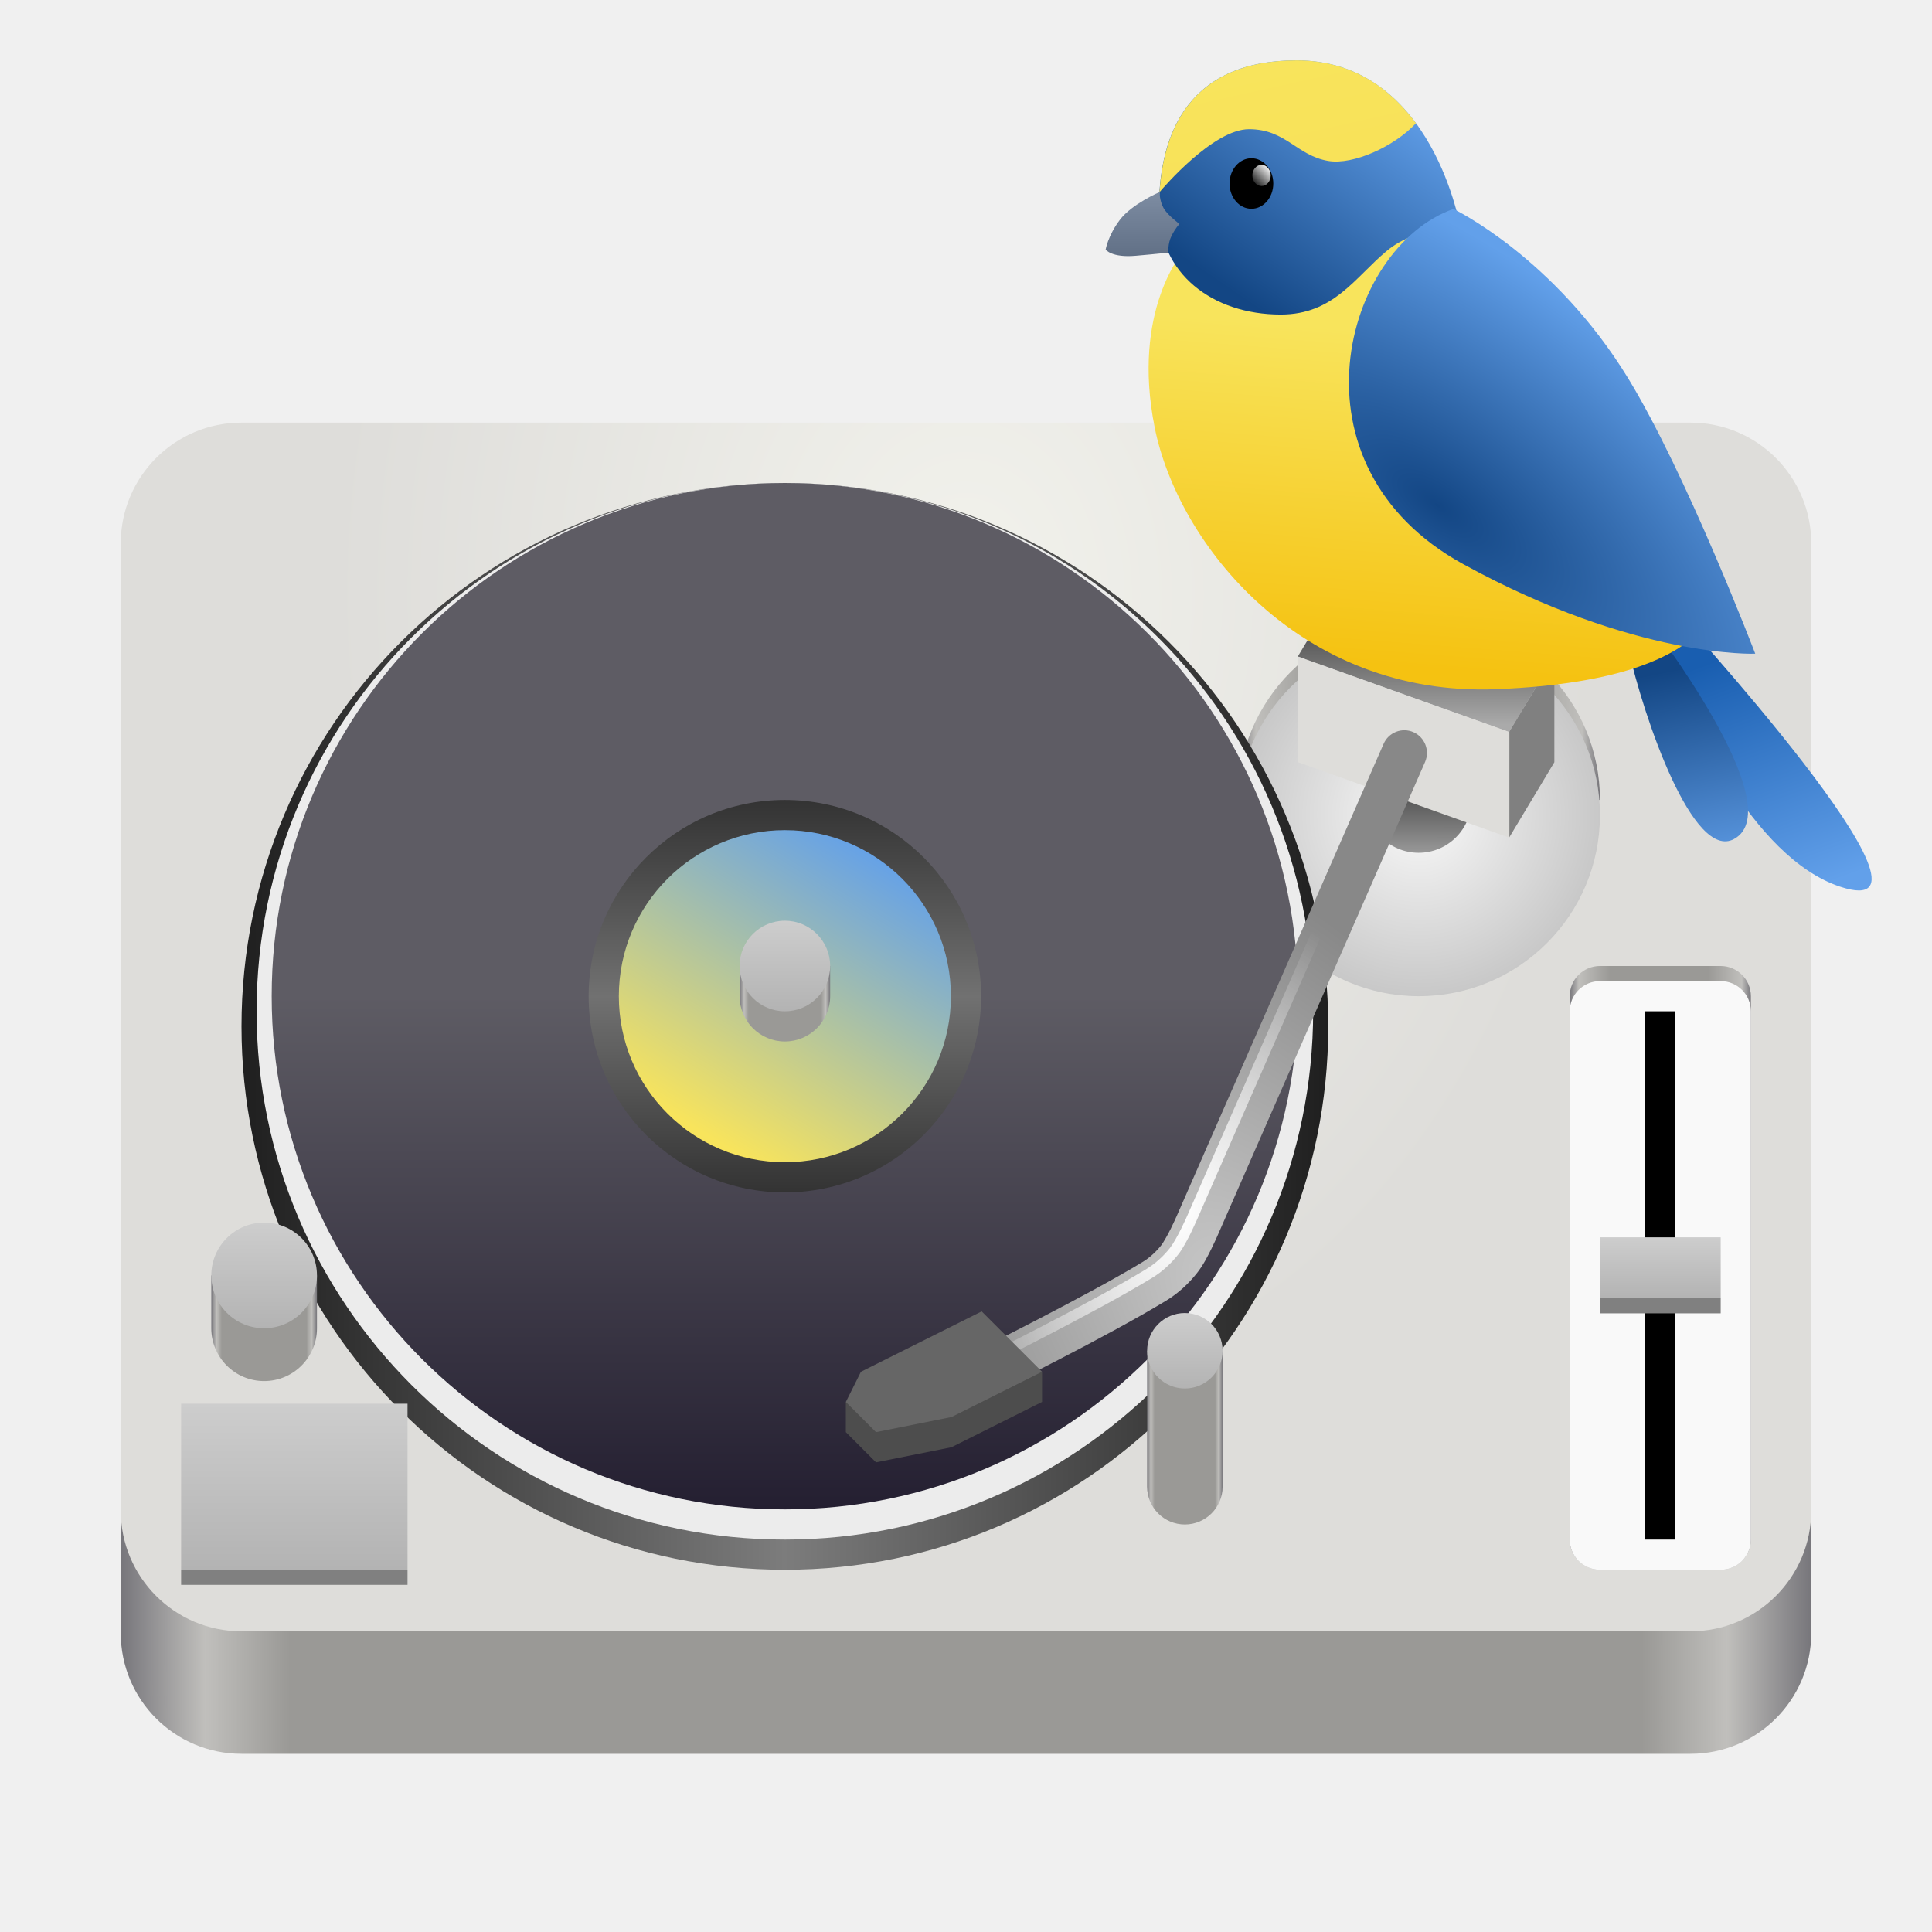
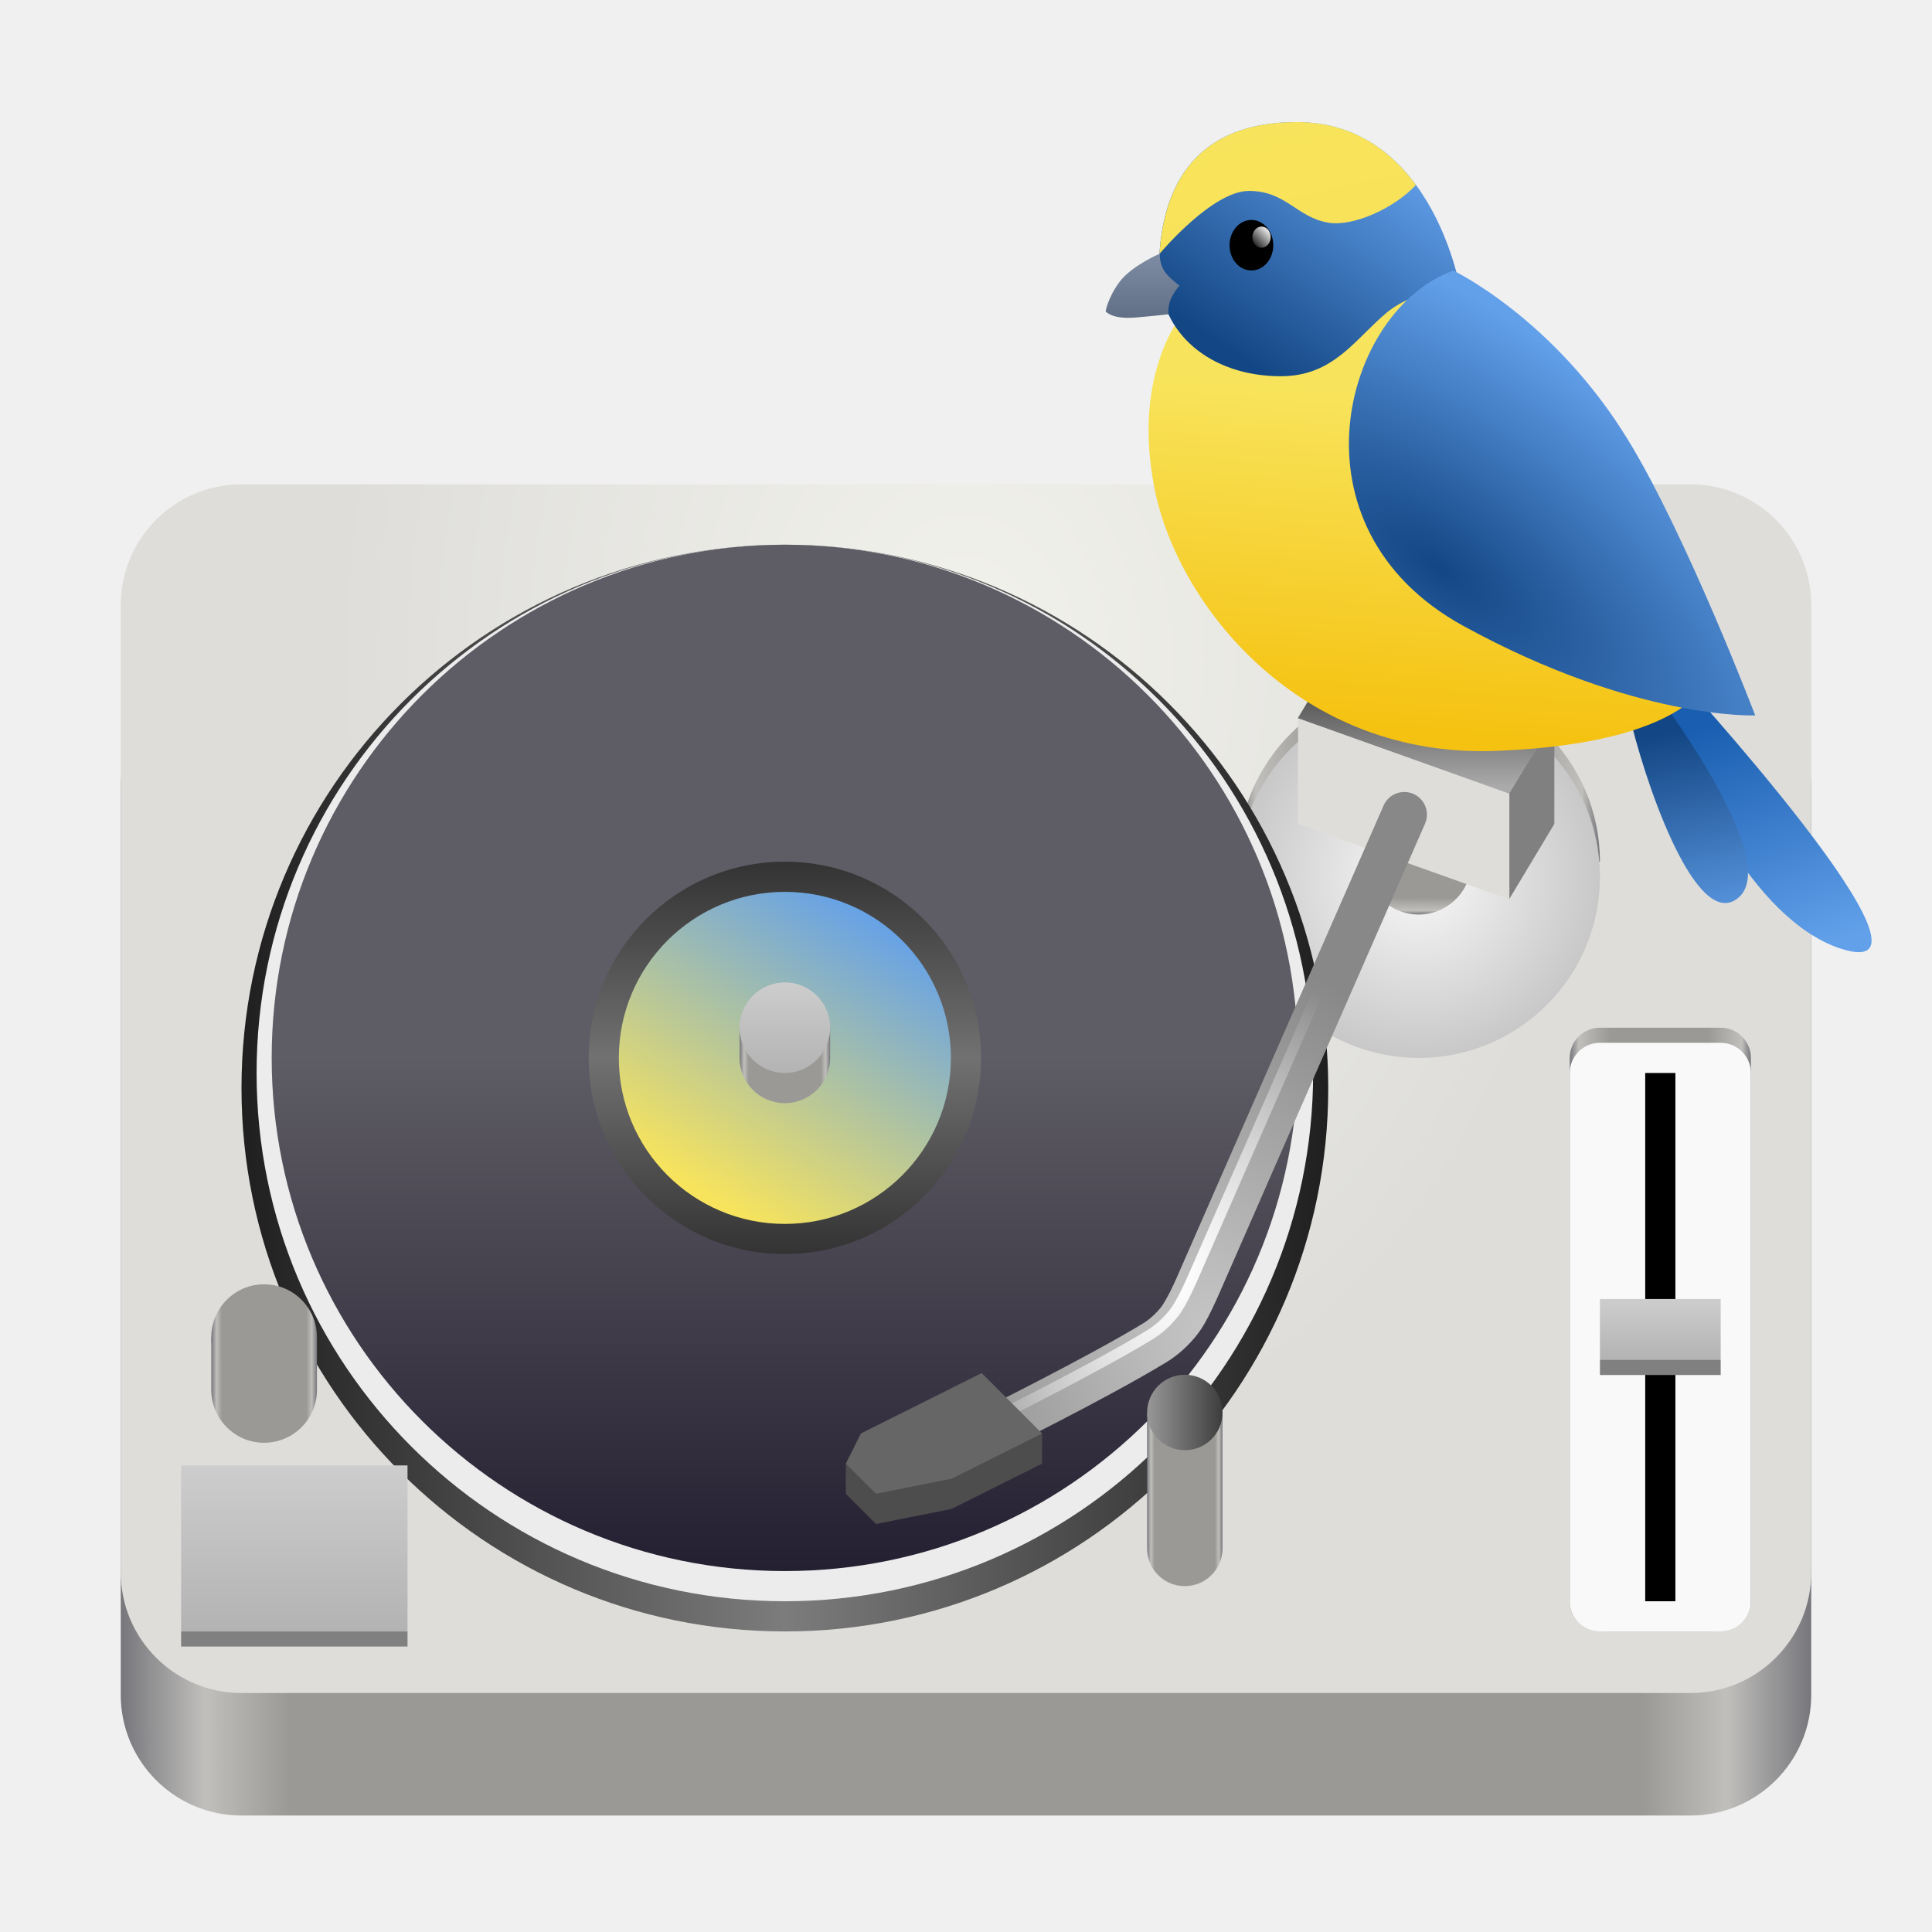
- <svg xmlns="http://www.w3.org/2000/svg" xmlns:xlink="http://www.w3.org/1999/xlink" height="128px" viewBox="0 0 128 128" width="128px">
-   <defs>
-     <filter id="a" height="100%" width="100%" x="0%" y="0%">
-       <feColorMatrix color-interpolation-filters="sRGB" values="0 0 0 0 1 0 0 0 0 1 0 0 0 0 1 0 0 0 -1 1" />
-     </filter>
-     <filter id="b" height="100%" width="100%" x="0%" y="0%">
-       <feImage height="153.6" result="source" width="153.6" xlink:href="#Q" />
-       <feImage height="153.6" result="destination" width="153.6" xlink:href="#R" />
-       <feBlend color-interpolation-filters="sRGB" in="source" in2="destination" mode="lighten" />
-     </filter>
-     <filter id="c" height="100%" width="100%" x="0%" y="0%">
-       <feImage height="153.6" result="source" width="153.6" xlink:href="#S" />
-       <feImage height="153.6" result="destination" width="153.6" xlink:href="#T" />
-       <feComposite color-interpolation-filters="sRGB" in="source" in2="destination" k1="0" k2="1" k3="1" k4="0" operator="arithmetic" />
-     </filter>
-     <linearGradient id="d" gradientUnits="userSpaceOnUse">
-       <stop offset="0" stop-color="#77767b" />
-       <stop offset="0.05" stop-color="#c0bfbc" />
-       <stop offset="0.1" stop-color="#9a9996" />
-       <stop offset="0.9" stop-color="#9a9996" />
-       <stop offset="0.95" stop-color="#c0bfbc" />
-       <stop offset="1" stop-color="#77767b" />
+ <svg xmlns="http://www.w3.org/2000/svg" xmlns:xlink="http://www.w3.org/1999/xlink" width="128" height="128" viewBox="0 0 33.867 33.867" version="1.1" id="svg1">
+   <defs id="defs1">
+     <linearGradient xlink:href="#linearGradient1154" id="linearGradient1" gradientUnits="userSpaceOnUse" gradientTransform="matrix(0.25,0,0,0.25,-460.6069,395.4264)" x1="88.596" y1="-449.394" x2="536.596" y2="-449.394" />
+     <linearGradient id="linearGradient1154">
+       <stop id="stop1142" offset="0" style="stop-color:#77767b;stop-opacity:1" />
+       <stop style="stop-color:#c0bfbc;stop-opacity:1" offset="0.05" id="stop1144" />
+       <stop id="stop1146" offset="0.1" style="stop-color:#9a9996;stop-opacity:1" />
+       <stop style="stop-color:#9a9996;stop-opacity:1" offset="0.9" id="stop1148" />
+       <stop id="stop1150" offset="0.95" style="stop-color:#c0bfbc;stop-opacity:1" />
+       <stop id="stop1152" offset="1" style="stop-color:#77767b;stop-opacity:1" />
    </linearGradient>
-     <linearGradient id="e" gradientTransform="matrix(0.25 0 0 0.250556 -14.14896 228.794)" x1="88.596" x2="536.596" xlink:href="#d" y1="-449.394" y2="-449.394" />
-     <radialGradient id="f" cx="-370.649" cy="181.101" gradientTransform="matrix(0.0014416 0.968686 -0.749999 0.0008803 200.3597 398.3228)" gradientUnits="userSpaceOnUse" r="56">
-       <stop offset="0" stop-color="#f2f2ec" />
-       <stop offset="1" stop-color="#deddda" />
-     </radialGradient>
-     <linearGradient id="g" gradientUnits="userSpaceOnUse">
-       <stop offset="0" stop-color="#77767b" />
-       <stop offset="0.05" stop-color="#c0bfbc" />
-       <stop offset="0.223" stop-color="#9a9996" />
-       <stop offset="0.764" stop-color="#9a9996" />
-       <stop offset="0.95" stop-color="#c0bfbc" />
-       <stop offset="1" stop-color="#77767b" />
+     <radialGradient xlink:href="#linearGradient84" id="radialGradient85" cx="-370.649" cy="181.101" fx="-370.649" fy="181.101" r="56" gradientTransform="matrix(0.0014416,0.9665369,-0.7499994,8.7834977e-4,-246.0983,564.579)" gradientUnits="userSpaceOnUse" />
+     <linearGradient id="linearGradient84">
+       <stop style="stop-color:#f2f2ec;stop-opacity:1;" offset="0" id="stop85" />
+       <stop style="stop-color:#deddda;stop-opacity:1;" offset="1" id="stop84" />
    </linearGradient>
-     <linearGradient id="h" gradientTransform="matrix(1.499945 0 0 1.428571 -57.9937 -290.2857)" x1="108" x2="116" xlink:href="#g" y1="251.125" y2="251.125" />
-     <linearGradient id="i" x1="82" x2="106" xlink:href="#g" y1="49.811" y2="50" />
-     <radialGradient id="j" cx="110.794" cy="230.28" gradientTransform="matrix(-0.00000103 -0.924133 0.924132 0 -118.8087 156.3886)" gradientUnits="userSpaceOnUse" r="12.985">
-       <stop offset="0" stop-color="#f9f9f9" />
-       <stop offset="1" stop-color="#c8c8c8" />
-     </radialGradient>
-     <linearGradient id="k" gradientTransform="matrix(0.825183 0 0 0.948002 6.097809 -161.4164)" gradientUnits="userSpaceOnUse" x1="12" x2="99.253" y1="242" y2="242">
-       <stop offset="0" stop-color="#1f1f1f" />
-       <stop offset="0.5" stop-color="#7c7c7c" />
-       <stop offset="1" stop-color="#1f1f1f" />
+     <linearGradient xlink:href="#linearGradient83" id="linearGradient169" x1="108" y1="251.125" x2="116" y2="251.125" gradientUnits="userSpaceOnUse" gradientTransform="matrix(1.071257,0,0,1,-8.265849,0)" />
+     <linearGradient id="linearGradient83">
+       <stop id="stop78" offset="0" style="stop-color:#77767b;stop-opacity:1" />
+       <stop style="stop-color:#c0bfbc;stop-opacity:1" offset="0.05" id="stop79" />
+       <stop id="stop80" offset="0.223" style="stop-color:#9a9996;stop-opacity:1" />
+       <stop style="stop-color:#9a9996;stop-opacity:1" offset="0.764" id="stop81" />
+       <stop id="stop82" offset="0.95" style="stop-color:#c0bfbc;stop-opacity:1" />
+       <stop id="stop83" offset="1" style="stop-color:#77767b;stop-opacity:1" />
    </linearGradient>
-     <linearGradient id="l" gradientTransform="matrix(0.819277 0 0 0.944445 6.530121 -161.6111)" gradientUnits="userSpaceOnUse" x1="55.5" x2="55.5" y1="277" y2="205">
-       <stop offset="0" stop-color="#241f31" />
-       <stop offset="0.5" stop-color="#5e5c64" />
+     <linearGradient xlink:href="#linearGradient83" id="linearGradient16" x1="131" y1="182.811" x2="155" y2="183" gradientUnits="userSpaceOnUse" gradientTransform="translate(1,25)" />
+     <radialGradient xlink:href="#linearGradient162" id="radialGradient163" cx="110.794" cy="230.28" fx="110.794" fy="230.28" r="12.985" gradientTransform="matrix(-1.0302525e-6,-0.9241329,0.9241323,0,-68.80867,314.3886)" gradientUnits="userSpaceOnUse" />
+     <linearGradient id="linearGradient162">
+       <stop style="stop-color:#f9f9f9;stop-opacity:1;" offset="0" id="stop163" />
+       <stop style="stop-color:#c8c8c8;stop-opacity:1;" offset="1" id="stop162" />
    </linearGradient>
-     <linearGradient id="m" gradientTransform="matrix(0.852519 0 0 0.979406 4.576965 -170.0518)" gradientUnits="userSpaceOnUse" x1="55.627" x2="55.627" y1="227.742" y2="254.289">
-       <stop offset="0" stop-color="#333333" />
-       <stop offset="0.5" stop-color="#717171" />
-       <stop offset="1" stop-color="#333333" />
+     <linearGradient xlink:href="#linearGradient116" id="linearGradient2" gradientUnits="userSpaceOnUse" x1="12" y1="242" x2="99.253" y2="242" gradientTransform="matrix(0.825183,0,0,0.9480016,-191.9022,-98.41639)" />
+     <linearGradient id="linearGradient116">
+       <stop style="stop-color:#1f1f1f;stop-opacity:1;" offset="0" id="stop117" />
+       <stop style="stop-color:#7c7c7c;stop-opacity:1;" offset="0.5" id="stop119" />
+       <stop style="stop-color:#1f1f1f;stop-opacity:1;" offset="1" id="stop118" />
    </linearGradient>
-     <linearGradient id="n" gradientTransform="matrix(0.893388 0 0 1.026358 2.303574 -181.3678)" gradientUnits="userSpaceOnUse" x1="49.801" x2="60.405" y1="250" y2="230.298">
-       <stop offset="0" stop-color="#f8e45c" />
-       <stop offset="1" stop-color="#62a0ea" />
+     <linearGradient xlink:href="#linearGradient113" id="linearGradient3" gradientUnits="userSpaceOnUse" x1="55.5" y1="277" x2="55.5" y2="205" gradientTransform="matrix(0.8192771,0,0,0.9444445,-191.4699,-98.61114)" />
+     <linearGradient id="linearGradient113">
+       <stop style="stop-color:#241f31;stop-opacity:1;" offset="0" id="stop115" />
+       <stop style="stop-color:#5e5c64;stop-opacity:1;" offset="0.5" id="stop116" />
    </linearGradient>
-     <linearGradient id="o" x1="49" x2="55" xlink:href="#d" y1="66" y2="66" />
-     <linearGradient id="p" gradientUnits="userSpaceOnUse">
-       <stop offset="0" stop-color="#b3b3b3" />
-       <stop offset="1" stop-color="#cdcdcd" />
+     <linearGradient xlink:href="#linearGradient111" id="linearGradient4" gradientUnits="userSpaceOnUse" x1="55.627" y1="227.742" x2="55.627" y2="254.289" gradientTransform="matrix(0.8525191,0,0,0.9794062,-193.423,-107.0518)" />
+     <linearGradient id="linearGradient111">
+       <stop style="stop-color:#333333;stop-opacity:1;" offset="0" id="stop111" />
+       <stop style="stop-color:#717171;stop-opacity:1;" offset="0.5" id="stop113" />
+       <stop style="stop-color:#333333;stop-opacity:1;" offset="1" id="stop112" />
    </linearGradient>
-     <linearGradient id="q" x1="52" x2="52" xlink:href="#p" y1="67" y2="61" />
-     <linearGradient id="r" gradientUnits="userSpaceOnUse" x1="93.99" x2="94" y1="56.5" y2="51.446">
-       <stop offset="0" stop-color="#989898" />
-       <stop offset="1" stop-color="#3d3d3d" />
+     <linearGradient xlink:href="#linearGradient68" id="linearGradient5" gradientUnits="userSpaceOnUse" x1="49.801" y1="250" x2="60.405" y2="230.298" gradientTransform="matrix(0.8933876,0,0,1.026358,-195.6964,-118.3678)" />
+     <linearGradient id="linearGradient68">
+       <stop style="stop-color:#f8e45c;stop-opacity:1;" offset="0" id="stop68" />
+       <stop style="stop-color:#62a0ea;stop-opacity:1;" offset="1" id="stop69" />
    </linearGradient>
-     <linearGradient id="s" gradientUnits="userSpaceOnUse" x1="97" x2="97" y1="41" y2="48">
-       <stop offset="0" stop-color="#474747" />
-       <stop offset="1" stop-color="#aaaaaa" />
+     <linearGradient xlink:href="#linearGradient1154" id="linearGradient9" x1="-91" y1="127" x2="-87" y2="127" gradientUnits="userSpaceOnUse" gradientTransform="matrix(1.5,0,0,1.5,-12.5,-61.49999)" />
+     <linearGradient id="linearGradient12" x1="14" y1="253" x2="21" y2="253" gradientUnits="userSpaceOnUse" gradientTransform="matrix(0.2645833,0,0,0.2645833,-7.0523071e-6,-44.42655)">
+       <stop id="stop7" offset="0" style="stop-color:#77767b;stop-opacity:1" />
+       <stop style="stop-color:#c0bfbc;stop-opacity:1" offset="0.05" id="stop8" />
+       <stop id="stop9" offset="0.1" style="stop-color:#9a9996;stop-opacity:1" />
+       <stop style="stop-color:#9a9996;stop-opacity:1" offset="0.9" id="stop10" />
+       <stop id="stop11" offset="0.95" style="stop-color:#c0bfbc;stop-opacity:1" />
+       <stop id="stop12" offset="1" style="stop-color:#77767b;stop-opacity:1" />
    </linearGradient>
-     <linearGradient id="t" gradientTransform="matrix(1.363636 0 0 1.222223 -5.727273 -239.4446)" x1="18.5" x2="18.5" xlink:href="#p" y1="281" y2="272" />
-     <linearGradient id="u" gradientTransform="matrix(0.727273 0 0 0.449877 96.54545 -40.39096)" x1="18.5" x2="18.5" xlink:href="#p" y1="281" y2="272" />
-     <linearGradient id="v" gradientUnits="userSpaceOnUse" x1="114.886" x2="120.498" y1="43.308" y2="58.743">
-       <stop offset="0" stop-color="#195eb0" />
-       <stop offset="1" stop-color="#62a0ea" />
+     <linearGradient xlink:href="#linearGradient119" id="linearGradient10" gradientUnits="userSpaceOnUse" x1="-89" y1="129" x2="-89" y2="125" gradientTransform="matrix(1.5,0,0,1.5,-12.5,-63.5)" />
+     <linearGradient id="linearGradient119">
+       <stop style="stop-color:#b3b3b3;stop-opacity:1;" offset="0" id="stop120" />
+       <stop style="stop-color:#cdcdcd;stop-opacity:1;" offset="1" id="stop121" />
    </linearGradient>
-     <linearGradient id="w" gradientUnits="userSpaceOnUse">
-       <stop offset="0" stop-color="#134684" />
-       <stop offset="1" stop-color="#62a0ea" />
+     <linearGradient xlink:href="#linearGradient83" id="linearGradient17" gradientUnits="userSpaceOnUse" gradientTransform="matrix(0.4630208,0,0,0.4630208,66.07702,-43.69894)" x1="-89" y1="129" x2="-88.994" y2="126.112" />
+     <linearGradient id="linearGradient14" x1="76" y1="258.993" x2="81" y2="258.993" gradientUnits="userSpaceOnUse" gradientTransform="matrix(0.2645833,0,0,0.2645833,-7.0523071e-6,-44.42655)">
+       <stop style="stop-color:#989898;stop-opacity:1;" offset="0" id="stop13" />
+       <stop style="stop-color:#3d3d3d;stop-opacity:1;" offset="1" id="stop14" />
    </linearGradient>
-     <linearGradient id="x" x1="109.273" x2="112.079" xlink:href="#w" y1="44.711" y2="58.743" />
-     <linearGradient id="y" gradientUnits="userSpaceOnUse" x1="93.536" x2="95.241" y1="44.25" y2="22.261">
-       <stop offset="0" stop-color="#f5c211" />
-       <stop offset="1" stop-color="#f8e45c" />
+     <linearGradient xlink:href="#linearGradient142" id="linearGradient141" x1="105.02" y1="205.5" x2="105.02" y2="212.5" gradientUnits="userSpaceOnUse" />
+     <linearGradient id="linearGradient142">
+       <stop style="stop-color:#474747;stop-opacity:1;" offset="0" id="stop141" />
+       <stop style="stop-color:#aaaaaa;stop-opacity:1;" offset="1" id="stop142" />
    </linearGradient>
-     <linearGradient id="z" x1="84.246" x2="93.975" xlink:href="#w" y1="21.084" y2="6.806" />
-     <radialGradient id="A" cx="248.711" cy="374.61" gradientTransform="matrix(0.826909 0.594725 -0.25608 0.356055 -14.48952 -247.8101)" r="37.281" xlink:href="#w" />
-     <linearGradient id="B" gradientUnits="userSpaceOnUse" x1="74.983" x2="74.983" y1="16.938" y2="13.079">
-       <stop offset="0" stop-color="#617086" />
-       <stop offset="1" stop-color="#7b8aa0" />
+     <linearGradient xlink:href="#linearGradient119" id="linearGradient125" x1="18.5" y1="281" x2="18.5" y2="272" gradientUnits="userSpaceOnUse" gradientTransform="matrix(1.003202,0,0,0.8991665,-0.04162443,27.51261)" />
+     <linearGradient xlink:href="#linearGradient119" id="linearGradient15" gradientUnits="userSpaceOnUse" gradientTransform="matrix(0.4681607,0,0,0.3309659,9.856632,189.2407)" x1="18.5" y1="281" x2="18.5" y2="272" />
+     <linearGradient xlink:href="#linearGradient63" id="linearGradient62" x1="284" y1="416" x2="300" y2="460" gradientUnits="userSpaceOnUse" />
+     <linearGradient id="linearGradient63">
+       <stop style="stop-color:#195eb0;stop-opacity:1;" offset="0" id="stop62" />
+       <stop style="stop-color:#62a0ea;stop-opacity:1;" offset="1" id="stop63" />
    </linearGradient>
-     <linearGradient id="C" gradientUnits="userSpaceOnUse" x1="86.846" x2="83.867" y1="17.491" y2="4.147">
-       <stop offset="0.5" stop-color="#f8e259" />
-       <stop offset="1" stop-color="#f8e45c" />
+     <linearGradient xlink:href="#linearGradient61" id="linearGradient60" x1="268" y1="420" x2="276" y2="460" gradientUnits="userSpaceOnUse" />
+     <linearGradient id="linearGradient61">
+       <stop style="stop-color:#134684;stop-opacity:1;" offset="0" id="stop60" />
+       <stop style="stop-color:#62a0ea;stop-opacity:1;" offset="1" id="stop61" />
    </linearGradient>
-     <linearGradient id="D" gradientUnits="userSpaceOnUse">
-       <stop offset="0" stop-color="#ffffff" />
-       <stop offset="1" stop-color="#ffffff" stop-opacity="0" />
+     <linearGradient xlink:href="#linearGradient49" id="linearGradient51" x1="223.138" y1="418.686" x2="228" y2="356" gradientUnits="userSpaceOnUse" />
+     <linearGradient id="linearGradient49">
+       <stop style="stop-color:#f5c211;stop-opacity:1;" offset="0" id="stop50" />
+       <stop style="stop-color:#f8e45c;stop-opacity:1;" offset="1" id="stop51" />
    </linearGradient>
-     <linearGradient id="E" x1="84.186" x2="82.974" xlink:href="#D" y1="11.139" y2="12.324" />
-     <linearGradient id="F" x1="14" x2="21" xlink:href="#d" y1="88" y2="88" />
-     <linearGradient id="G" x1="17.5" x2="17.5" xlink:href="#p" y1="88" y2="81" />
-     <linearGradient id="H" x1="76" x2="81" xlink:href="#d" y1="98.5" y2="98.5" />
-     <linearGradient id="I" x1="78.5" x2="78.5" xlink:href="#p" y1="91.993" y2="86.993" />
-     <radialGradient id="J" cx="89.643" cy="245.322" gradientTransform="matrix(-1.162742 -1.831339 1.208355 -0.767346 -110.5225 438.295)" gradientUnits="userSpaceOnUse" r="15.355">
-       <stop offset="0" stop-color="#c9c9c9" />
-       <stop offset="1" stop-color="#888888" />
-     </radialGradient>
-     <radialGradient id="K" cx="85.893" cy="241.373" gradientTransform="matrix(0.852795 0.34615 -0.551499 1.358702 146.0524 -261.2462)" r="14.205" xlink:href="#D" />
-     <clipPath id="L">
-       <rect height="152" width="192" />
-     </clipPath>
-     <g id="M">
-       <rect fill="none" height="153.6" width="153.6" />
-       <rect fill="#ffffff" height="153.6" width="153.6" />
-     </g>
-     <mask id="N">
-       <use xlink:href="#M" />
-     </mask>
-     <mask id="O">
-       <use filter="url(#a)" xlink:href="#M" />
-     </mask>
-     <mask id="P">
-       <rect fill="#ffffff" height="153.6" width="153.6" />
-     </mask>
-     <g id="Q" mask="url(#P)">
-       <g clip-path="url(#L)" transform="matrix(1 0 0 1 4.8 -3.2)">
-         <path d="m 100.574 65.035 c -0.09 0.035 -0.156 0.102 -0.195 0.188 l -13.73 31.344 s -0.164 0.375 -0.391 0.832 c -0.227 0.453 -0.52 0.996 -0.738 1.273 c -0.43 0.547 -0.961 1.031 -1.547 1.391 c -3.77 2.297 -11.137 5.945 -11.137 5.945 c -0.176 0.082 -0.246 0.293 -0.16 0.469 c 0.086 0.172 0.297 0.242 0.469 0.156 c 0 0 7.359 -3.637 11.191 -5.973 c 0.668 -0.406 1.254 -0.949 1.734 -1.559 c 0.289 -0.371 0.582 -0.922 0.816 -1.395 c 0.23 -0.473 0.398 -0.859 0.402 -0.859 v -0.004 l 13.73 -31.344 c 0.078 -0.176 -0.004 -0.383 -0.18 -0.461 c -0.086 -0.035 -0.18 -0.039 -0.266 -0.004 z m 0 0" fill="url(#K)" />
+     <linearGradient xlink:href="#linearGradient61" id="linearGradient55" x1="196.267" y1="352.702" x2="224" y2="312" gradientUnits="userSpaceOnUse" gradientTransform="translate(0.3889433,-0.05610588)" />
+     <radialGradient xlink:href="#linearGradient61" id="radialGradient49" cx="248.711" cy="374.61" fx="248.711" fy="374.61" r="37.281" gradientTransform="matrix(2.357268,1.695381,-0.7300077,1.015005,-84.80991,-413.8903)" gradientUnits="userSpaceOnUse" />
+     <linearGradient xlink:href="#linearGradient58" id="linearGradient59" x1="170" y1="341" x2="170" y2="330" gradientUnits="userSpaceOnUse" gradientTransform="translate(0.25053,-0.17421)" />
+     <linearGradient id="linearGradient58">
+       <stop style="stop-color:#617086;stop-opacity:1;" offset="0" id="stop58" />
+       <stop style="stop-color:#7b8aa0;stop-opacity:1;" offset="1" id="stop59" />
+     </linearGradient>
+     <linearGradient xlink:href="#linearGradient52" id="linearGradient53" x1="203.679" y1="342.459" x2="195.186" y2="304.419" gradientUnits="userSpaceOnUse" gradientTransform="translate(0.3889448,-0.05611264)" />
+     <linearGradient id="linearGradient52">
+       <stop style="stop-color:#f8e259;stop-opacity:1" offset="0.5" id="stop64" />
+       <stop style="stop-color:#f8e45c;stop-opacity:1;" offset="1" id="stop53" />
+     </linearGradient>
+     <linearGradient xlink:href="#linearGradient57" id="linearGradient56" x1="196.483" y1="324.295" x2="193.029" y2="327.675" gradientUnits="userSpaceOnUse" />
+     <linearGradient id="linearGradient57">
+       <stop style="stop-color:#ffffff;stop-opacity:1;" offset="0" id="stop56" />
+       <stop style="stop-color:#ffffff;stop-opacity:0;" offset="1" id="stop57" />
+     </linearGradient>
+     <linearGradient xlink:href="#linearGradient1154" id="linearGradient11" gradientUnits="userSpaceOnUse" gradientTransform="matrix(0.4630208,0,0,0.4630208,45.83906,-34.43852)" x1="-91" y1="127" x2="-87" y2="127" />
+     <linearGradient xlink:href="#linearGradient119" id="linearGradient26" gradientUnits="userSpaceOnUse" gradientTransform="matrix(1.75,0,0,1.75,173.25,34.25)" x1="-89" y1="129" x2="-89" y2="125" />
+     <linearGradient xlink:href="#linearGradient1154" id="linearGradient13" gradientUnits="userSpaceOnUse" gradientTransform="matrix(0.3307292,0,0,0.3307292,50.20468,-14.85936)" x1="-91" y1="127" x2="-87" y2="127" />
+     <linearGradient xlink:href="#linearGradient119" id="linearGradient34" gradientUnits="userSpaceOnUse" gradientTransform="matrix(1.25,0,0,1.25,189.75,102.7428)" x1="-89" y1="129" x2="-89" y2="125" />
+     <radialGradient xlink:href="#linearGradient154" id="radialGradient153" cx="89.643" cy="245.322" fx="89.643" fy="245.322" r="15.355" gradientTransform="matrix(-1.162742,-1.831339,1.208355,-0.7673461,-102.5624,602.4133)" gradientUnits="userSpaceOnUse" />
+     <linearGradient id="linearGradient154">
+       <stop style="stop-color:#c9c9c9;stop-opacity:1;" offset="0" id="stop154" />
+       <stop style="stop-color:#888888;stop-opacity:1;" offset="1" id="stop153" />
+     </linearGradient>
+     <radialGradient xlink:href="#linearGradient57" id="radialGradient151" cx="85.893" cy="241.373" fx="85.893" fy="241.373" r="14.205" gradientTransform="matrix(0.8527947,0.3461504,-0.5514989,1.358702,146.0125,-113.1279)" gradientUnits="userSpaceOnUse" />
+   </defs>
+   <g id="layer1">
+     <g id="g2">
+       <g style="display:inline;enable-background:new" id="g1064-6" transform="matrix(0.2645833,0,0,0.2651717,118.1253,-43.23903)">
+         <rect ry="7.982" rx="8" y="207.078" x="-438.458" height="76" width="112" id="rect884-2" style="display:inline;opacity:1;vector-effect:none;fill:url(#linearGradient1);stroke:none;stroke-width:0.25;stroke-linecap:butt;stroke-linejoin:miter;stroke-miterlimit:4;stroke-dasharray:none;stroke-dashoffset:0;stroke-opacity:1;marker:none;marker-start:none;marker-mid:none;marker-end:none;paint-order:normal;enable-background:new" />
+         <rect style="display:inline;opacity:1;vector-effect:none;fill:url(#radialGradient85);fill-opacity:1;stroke:none;stroke-width:0.244;stroke-linecap:butt;stroke-linejoin:miter;stroke-miterlimit:4;stroke-dasharray:none;stroke-dashoffset:0;stroke-opacity:1;marker:none;marker-start:none;marker-mid:none;marker-end:none;paint-order:normal;enable-background:new" id="rect886-9" width="112" height="79.902" x="-438.458" y="195.078" rx="8" ry="7.982" />
+       </g>
+       <g id="g171" transform="matrix(0.3704623,0,0,0.3779762,-12.28199,-75.72298)" style="display:inline;enable-background:new">
+         <rect style="fill:url(#linearGradient169);fill-opacity:1;stroke-width:3.68;stroke-linecap:round;paint-order:markers stroke fill" id="rect1" width="8.571" height="28" x="107.43" y="248" ry="1.4" rx="1.428" />
+         <rect style="display:inline;fill:#f9f9f9;stroke-width:3.633;stroke-linecap:round;paint-order:markers stroke fill;enable-background:new" id="rect1-3" width="8.57" height="27.3" x="107.43" y="248.7" ry="1.4" rx="1.428" />
+         <rect style="fill:#000000;stroke-width:4.163;stroke-linecap:round;paint-order:markers stroke fill" id="rect2" width="1.428" height="24.5" x="111.001" y="250.1" />
+       </g>
+       <g id="g16" transform="matrix(0.2645833,0,0,0.2645833,-13.22917,-40.72238)" style="display:inline;enable-background:new">
+         <path id="path1-2-7-3-7-4-3-0" style="display:inline;fill:url(#linearGradient16);fill-opacity:1;stroke-width:1.179;stroke-linecap:round;paint-order:markers stroke fill;enable-background:new" d="m 144,199 a 12,12 0 0 0 -12,12 h 24 a 12,12 0 0 0 -12,-12 z" />
+         <circle style="display:inline;fill:url(#radialGradient163);fill-opacity:1;stroke-width:1.179;stroke-linecap:round;paint-order:markers stroke fill;enable-background:new" id="path1-2-7-3-7-4-3" cx="144" cy="212" r="12" />
+       </g>
+       <g id="g10" transform="matrix(0.2645833,0,0,0.2645833,52.38749,-15.58697)" style="display:inline;enable-background:new">
+         <circle style="display:inline;fill:url(#linearGradient2);fill-opacity:1;stroke-width:3.538;stroke-linecap:round;paint-order:markers stroke fill;enable-background:new" id="path1-26" cx="-146" cy="131" r="36" />
+         <circle style="display:inline;fill:#ececec;stroke-width:3.44;stroke-linecap:round;paint-order:markers stroke fill;enable-background:new" id="path1-2-1" cx="-146" cy="130" r="35" />
+         <circle style="display:inline;fill:url(#linearGradient3);fill-opacity:1;stroke-width:3.341;stroke-linecap:round;paint-order:markers stroke fill;enable-background:new" id="path1-2-7-8" cx="-146" cy="129" r="34" />
+         <circle style="display:inline;fill:url(#linearGradient4);fill-opacity:1;stroke-width:1.278;stroke-linecap:round;paint-order:markers stroke fill;enable-background:new" id="path1-2-7-0-7" cx="-146" cy="129" r="13" />
+         <circle style="display:inline;fill:url(#linearGradient5);fill-opacity:1;stroke-width:1.081;stroke-linecap:round;paint-order:markers stroke fill;enable-background:new" id="path1-2-7-0-9-9" cx="-146" cy="129" r="11" />
+         <path id="path7" style="fill:url(#linearGradient9);fill-opacity:1;stroke:none;stroke-width:3;stroke-linecap:round;paint-order:markers stroke fill" d="m -146,126 a 3,3 0 0 0 -2.232,1 H -149 v 2 a 3,3 0 0 0 3,3 3,3 0 0 0 3,-3 v -2 h -0.764 A 3,3 0 0 0 -146,126 Z" />
+         <circle style="display:inline;fill:url(#linearGradient10);fill-opacity:1;stroke:none;stroke-width:3;stroke-linecap:round;paint-order:markers stroke fill;enable-background:new" id="path7-7" cx="-146" cy="127" r="3" />
+       </g>
+       <path id="path7-6-6" style="display:inline;fill:url(#linearGradient17);fill-opacity:1;stroke:none;stroke-width:0.926;stroke-linecap:round;paint-order:markers stroke fill;enable-background:new" d="M 23.942,14.179 V 15.105 c 0,0.511 0.415,0.926 0.926,0.926 0.511,0 0.926,-0.415 0.926,-0.926 v -0.926 z" />
+       <g id="g1" style="display:inline;enable-background:new" transform="matrix(0.2645833,0,0,0.2645833,-0.103903,-43.0992)">
+         <path d="m 111,208 -3,5 -14,-5 3,-5 z" style="display:inline;fill:url(#linearGradient141);fill-opacity:1;fill-rule:evenodd;stroke:none;stroke-width:4;stroke-linecap:round;stroke-linejoin:round;paint-order:markers stroke fill;enable-background:new" id="path72" transform="translate(-7.627466,2.48323)" />
+         <path d="m 111,208 v 7 l -3,5 v -7 z" style="display:inline;fill:#808080;fill-opacity:1;fill-rule:evenodd;stroke:none;stroke-width:4;stroke-linecap:round;stroke-linejoin:round;paint-order:markers stroke fill;enable-background:new" id="path73" transform="translate(-7.627466,2.48323)" />
+         <path d="m 108.02,213 v 7 l -14,-5 v -7 z" style="display:inline;fill:#deddda;fill-opacity:1;fill-rule:evenodd;stroke:none;stroke-width:4;stroke-linecap:round;stroke-linejoin:round;paint-order:markers stroke fill;enable-background:new" id="path74" transform="translate(-7.627466,2.48323)" />
+       </g>
+       <g id="g160" transform="matrix(0.3596439,0,0,0.3596439,-1.500378,-72.16601)" style="display:inline;enable-background:new">
+         <rect style="fill:url(#linearGradient125);fill-opacity:1;stroke-width:5.456;stroke-linecap:round;paint-order:markers stroke fill" id="rect4" width="11.035" height="8.092" x="13" y="272.086" />
+         <rect style="display:inline;fill:#808080;stroke-width:1.645;stroke-linecap:round;paint-order:markers stroke fill;enable-background:new" id="rect4-88" width="11.035" height="0.736" x="13" y="280.178" />
+       </g>
+       <g id="g160-6" transform="matrix(0.4110219,0,0,0.3596439,21.49302,-77.66426)" style="display:inline;enable-background:new">
+         <rect style="fill:url(#linearGradient15);fill-opacity:1;stroke-width:2.261;stroke-linecap:round;paint-order:markers stroke fill" id="rect4-1" width="5.15" height="2.979" x="15.943" y="279.263" />
+         <rect style="display:inline;fill:#808080;stroke-width:1.124;stroke-linecap:round;paint-order:markers stroke fill;enable-background:new" id="rect4-88-0" width="5.15" height="0.736" x="15.943" y="282.232" />
+       </g>
+       <g id="g64" transform="matrix(0.09281358,0,0,0.09281358,4.037819,-26.07)" style="display:inline;enable-background:new">
+         <path style="opacity:1;fill:url(#linearGradient62);fill-opacity:1;stroke:none;stroke-width:3;stroke-linecap:round;stroke-dasharray:none;paint-order:markers stroke fill" d="m 272,407 c 0,0 56,61 32,53 -16.494,-5.498 -29.023,-32.168 -33,-46 -1.81,-6.294 1,-7 1,-7 z" id="path43" />
+         <path style="opacity:1;fill:url(#linearGradient60);fill-opacity:1;stroke:none;stroke-width:3;stroke-linecap:round;stroke-dasharray:none;paint-order:markers stroke fill" d="m 268,410 c 0,0 -5.294,-0.719 -4,5 3.038,13.433 12.285,40.208 20,36 11,-6 -16,-41 -16,-41 z" id="path44" />
+         <path style="opacity:1;fill:url(#linearGradient51);fill-opacity:1;stroke:none;stroke-width:3;stroke-linecap:round;stroke-dasharray:none;paint-order:markers stroke fill" d="m 180,340 c 0,0 -9.859,11.1 -5.431,33.268 4.393,21.99 27.434,50.939 64.569,49.434 46.829,-1.899 42.019,-20.827 42.019,-20.827 l -53.409,-69.417 z" id="path41" />
+         <path style="opacity:1;fill:url(#linearGradient55);fill-opacity:1;stroke:none;stroke-width:3;stroke-linecap:round;stroke-dasharray:none;paint-order:markers stroke fill" d="m 232.389,335.944 c 0,0 -5.135,-32 -31,-32 -22,0 -26,16 -26,28 0,12.152 10,20 23,20 10,0 14,-7 20,-12 6,-5 14,-4 14,-4 z" id="path38" />
+         <path style="opacity:1;fill:url(#radialGradient49);fill-opacity:1;stroke:none;stroke-width:3;stroke-linecap:round;stroke-dasharray:none;paint-order:markers stroke fill" d="m 231,332 c -20.745,7.307 -32.104,48.467 1.872,67.097 C 265.44,416.954 288,416 288,416 c 0,0 -12.957,-33.921 -24,-52 -14,-22.92 -33,-32 -33,-32 z" id="path42" />
+         <ellipse style="display:inline;fill:#000000;fill-opacity:1;stroke:none;stroke-width:3.416;stroke-linecap:round;stroke-dasharray:none;paint-order:markers stroke fill;enable-background:new" id="path46-1" cx="192.846" cy="327.201" rx="4.131" ry="4.772" />
+         <path style="opacity:1;fill:url(#linearGradient59);fill-opacity:1;stroke:none;stroke-width:2.257;stroke-linecap:round;stroke-dasharray:none;paint-order:markers stroke fill" d="m 175.498,328.817 c 0,0 -5.266,2.257 -7.522,5.265 -2.257,3.009 -2.661,5.61 -2.661,5.61 0,0 1.157,1.553 5.67,1.16 4.513,-0.394 6.192,-0.609 6.192,-0.609 0,0 -0.174,-1.648 0.578,-3.152 0.752,-1.504 1.504,-2.257 1.504,-2.257 0,0 -2.257,-1.651 -3.009,-3.009 -0.752,-1.358 -0.752,-3.009 -0.752,-3.009 z" id="path47" />
+         <path id="path38-4" style="display:inline;fill:url(#linearGradient53);fill-opacity:1;stroke:none;stroke-width:3;stroke-linecap:round;stroke-dasharray:none;paint-order:markers stroke fill;enable-background:new" d="m 201.389,303.944 c -20.138,0 -25.179,13.4 -25.891,24.873 0.585,-0.694 10.106,-11.873 16.891,-11.873 7,0 9,5 15,6 4.684,0.781 12.416,-2.706 16.533,-7.127 -4.709,-6.41 -11.849,-11.873 -22.533,-11.873 z" />
+         <ellipse style="opacity:1;fill:url(#linearGradient56);fill-opacity:1;stroke:none;stroke-width:5.531;stroke-linecap:round;stroke-dasharray:none;paint-order:markers stroke fill" id="path55" cx="194.756" cy="325.675" rx="1.727" ry="2" />
+       </g>
+       <path id="path7-6" style="display:inline;fill:url(#linearGradient11);fill-opacity:1;stroke:none;stroke-width:0.926;stroke-linecap:round;paint-order:markers stroke fill;enable-background:new" d="m 3.704,23.439 v 0.926 c 0,0.511 0.415,0.926 0.926,0.926 0.511,0 0.926,-0.415 0.926,-0.926 v -0.926 z" />
+       <circle style="display:inline;fill:url(#linearGradient12);fill-opacity:1;stroke:none;stroke-width:0.926;stroke-linecap:round;paint-order:markers stroke fill;enable-background:new" id="path7-7-1" cx="4.63" cy="23.439" r="0.926" />
+       <path id="path7-6-4" style="display:inline;fill:url(#linearGradient13);fill-opacity:1;stroke:none;stroke-width:0.661;stroke-linecap:round;paint-order:markers stroke fill;enable-background:new" d="m 20.108,24.76 v 2.383 c 0,0.365 0.296,0.661 0.661,0.661 0.365,0 0.661,-0.296 0.661,-0.661 v -2.383 z" />
+       <circle style="display:inline;fill:url(#linearGradient14);fill-opacity:1;stroke:none;stroke-width:0.661;stroke-linecap:round;paint-order:markers stroke fill;enable-background:new" id="path7-7-1-5" cx="20.77" cy="24.76" r="0.661" />
+       <g id="g17" transform="matrix(0.2645833,0,0,0.2645833,-2.106136,-42.34118)" style="display:inline;enable-background:new">
+         <path style="color:#000000;fill:url(#radialGradient153);fill-opacity:1;stroke-linecap:round;-inkscape-stroke:none;paint-order:markers stroke fill" d="m 100.455,212.604 a 1.5,1.5 0 0 0 -0.828,0.795 l -13.734,31.346 -0.002,0.004 c 0,0 -0.152,0.35 -0.363,0.777 -0.211,0.427 -0.517,0.95 -0.613,1.072 -0.353,0.449 -0.785,0.844 -1.24,1.121 -3.663,2.232 -11.051,5.896 -11.051,5.896 a 1.5,1.5 0 0 0 -0.678,2.01 1.5,1.5 0 0 0 2.01,0.678 c 0,0 7.34,-3.622 11.279,-6.021 0.801,-0.488 1.483,-1.122 2.039,-1.83 0.414,-0.527 0.696,-1.095 0.943,-1.596 0.246,-0.497 0.421,-0.904 0.424,-0.91 l 0.004,-0.006 13.729,-31.338 a 1.5,1.5 0 0 0 -0.771,-1.975 1.5,1.5 0 0 0 -1.146,-0.023 z" id="path143" />
+         <path style="color:#000000;mix-blend-mode:lighten;fill:url(#radialGradient151);fill-opacity:1;stroke-linecap:round;-inkscape-stroke:none;paint-order:markers stroke fill" d="m 100.533,213.153 a 0.35,0.35 0 0 0 -0.193,0.186 l -13.732,31.344 c 0,0 -0.163,0.376 -0.389,0.832 -0.225,0.456 -0.52,0.996 -0.738,1.273 -0.431,0.548 -0.961,1.035 -1.549,1.393 -3.769,2.296 -11.137,5.943 -11.137,5.943 a 0.35,0.35 0 0 0 -0.158,0.469 0.35,0.35 0 0 0 0.469,0.158 c 0,0 7.358,-3.637 11.191,-5.973 0.668,-0.407 1.254,-0.95 1.732,-1.559 0.292,-0.372 0.583,-0.922 0.816,-1.395 0.233,-0.471 0.401,-0.859 0.402,-0.861 l 0.002,-0.002 13.73,-31.344 a 0.35,0.35 0 0 0 -0.18,-0.461 0.35,0.35 0 0 0 -0.268,-0.004 z" id="path1-5" />
+         <g id="g153">
+           <path id="path35" style="fill:#4d4d4d;fill-opacity:1;stroke:none;stroke-width:3;stroke-linecap:round;stroke-dasharray:none;paint-order:markers stroke fill" d="M 73,253 65.445,256.777 64,257 v 2 l 2,2 5,-1 6,-3 v -2 l -1.732,0.268 z" />
+           <path style="display:inline;fill:#666666;fill-opacity:1;stroke:none;stroke-width:3;stroke-linecap:round;stroke-dasharray:none;paint-order:markers stroke fill;enable-background:new" d="m 77,255 -6,3 -5,1 -2,-2 1,-2 8,-4 4,4" id="path35-5" />
+         </g>
      </g>
    </g>
-     <g id="R" transform="matrix(1 0 0 1 12.8 12.8)">
-       <path d="m 16 40.027 h 96 c 4.418 0 8 3.582 8 8 v 60.168 c 0 4.418 -3.582 8 -8 8 h -96 c -4.418 0 -8 -3.582 -8 -8 v -60.168 c 0 -4.418 3.582 -8 8 -8 z m 0 0" fill="url(#e)" />
-       <path d="m 16 28 h 96 c 4.418 0 8 3.582 8 8 v 64.078 c 0 4.418 -3.582 8 -8 8 h -96 c -4.418 0 -8 -3.582 -8 -8 v -64.078 c 0 -4.418 3.582 -8 8 -8 z m 0 0" fill="url(#f)" />
-       <path d="m 106 64 h 8 c 1.105 0 2 0.895 2 2 v 36 c 0 1.105 -0.895 2 -2 2 h -8 c -1.105 0 -2 -0.895 -2 -2 v -36 c 0 -1.105 0.895 -2 2 -2 z m 0 0" fill="url(#h)" />
-       <path d="m 106 65 h 8 c 1.105 0 2 0.895 2 2 v 35 c 0 1.105 -0.895 2 -2 2 h -8 c -1.105 0 -2 -0.895 -2 -2 v -35 c 0 -1.105 0.895 -2 2 -2 z m 0 0" fill="#f9f9f9" />
-       <path d="m 109 67 h 2 v 35 h -2 z m 0 0" />
-       <path d="m 94 41 c -6.629 0 -12 5.371 -12 12 h 24 c 0 -6.629 -5.371 -12 -12 -12 z m 0 0" fill="url(#i)" />
-       <path d="m 106 54 c 0 6.629 -5.371 12 -12 12 s -12 -5.371 -12 -12 s 5.371 -12 12 -12 s 12 5.371 12 12 z m 0 0" fill="url(#j)" />
-       <path d="m 88 68 c 0 19.883 -16.117 36 -36 36 s -36 -16.117 -36 -36 s 16.117 -36 36 -36 s 36 16.117 36 36 z m 0 0" fill="url(#k)" />
-       <path d="m 87 67 c 0 19.328 -15.672 35 -35 35 s -35 -15.672 -35 -35 s 15.672 -35 35 -35 s 35 15.672 35 35 z m 0 0" fill="#ececec" />
-       <path d="m 86 66 c 0 18.777 -15.223 34 -34 34 s -34 -15.223 -34 -34 s 15.223 -34 34 -34 s 34 15.223 34 34 z m 0 0" fill="url(#l)" />
-       <path d="m 65 66 c 0 7.18 -5.82 13 -13 13 s -13 -5.82 -13 -13 s 5.82 -13 13 -13 s 13 5.82 13 13 z m 0 0" fill="url(#m)" />
-       <path d="m 63 66 c 0 6.074 -4.926 11 -11 11 s -11 -4.926 -11 -11 s 4.926 -11 11 -11 s 11 4.926 11 11 z m 0 0" fill="url(#n)" />
-       <path d="m 52 63 c -0.852 0 -1.664 0.363 -2.23 1 h -0.77 v 2 c 0 1.656 1.344 3 3 3 s 3 -1.344 3 -3 v -2 h -0.762 c -0.57 -0.637 -1.383 -1 -2.238 -1 z m 0 0" fill="url(#o)" />
-       <path d="m 55 64 c 0 1.656 -1.344 3 -3 3 s -3 -1.344 -3 -3 s 1.344 -3 3 -3 s 3 1.344 3 3 z m 0 0" fill="url(#q)" />
-       <path d="m 90.488 49.5 v 3.5 c 0 1.934 1.57 3.5 3.5 3.5 c 1.934 0 3.5 -1.566 3.5 -3.5 v -3.5 z m 0 0" fill="url(#r)" />
-       <path d="m 102.98 43.5 l -3 5 l -14 -5 l 3 -5 z m 0 0" fill="url(#s)" fill-rule="evenodd" />
-       <path d="m 102.98 43.5 v 7 l -3 5 v -7 z m 0 0" fill="#808080" fill-rule="evenodd" />
-       <path d="m 100 48.5 v 7 l -14 -5 v -7 z m 0 0" fill="#deddda" fill-rule="evenodd" />
-       <path d="m 12 93 h 15 v 11 h -15 z m 0 0" fill="url(#t)" />
-       <path d="m 12 104 h 15 v 1 h -15 z m 0 0" fill="#808080" />
-       <path d="m 106 81.977 h 8 v 4.047 h -8 z m 0 0" fill="url(#u)" />
-       <path d="m 106 86.012 h 8 v 1 h -8 z m 0 0" fill="#808080" />
-       <path d="m 110.676 40.152 s 19.645 21.398 11.227 18.59 c -5.785 -1.926 -10.184 -11.285 -11.578 -16.137 c -0.633 -2.207 0.352 -2.453 0.352 -2.453 z m 0 0" fill="url(#v)" />
-       <path d="m 109.273 41.203 s -1.855 -0.25 -1.402 1.754 c 1.066 4.711 4.309 14.105 7.016 12.629 c 3.859 -2.105 -5.613 -14.383 -5.613 -14.383 z m 0 0" fill="url(#x)" />
-       <path d="m 78.402 16.648 s -3.457 3.895 -1.902 11.668 c 1.539 7.715 9.621 17.871 22.648 17.344 c 16.426 -0.668 14.738 -7.309 14.738 -7.309 l -18.734 -24.348 z m 0 0" fill="url(#y)" />
-       <path d="m 96.781 15.227 s -1.801 -11.227 -10.875 -11.227 c -7.719 0 -9.121 5.613 -9.121 9.82 c 0 4.266 3.508 7.02 8.07 7.02 c 3.508 0 4.91 -2.457 7.016 -4.211 c 2.105 -1.754 4.91 -1.402 4.91 -1.402 z m 0 0" fill="url(#z)" />
-       <path d="m 96.293 13.844 c -7.277 2.562 -11.262 17 0.656 23.535 c 11.426 6.266 19.34 5.93 19.34 5.93 s -4.547 -11.898 -8.418 -18.242 c -4.914 -8.039 -11.578 -11.223 -11.578 -11.223 z m 0 0" fill="url(#A)" />
-       <path d="m 84.359 12.16 c 0 0.922 -0.648 1.672 -1.449 1.672 c -0.801 0 -1.449 -0.75 -1.449 -1.672 c 0 -0.926 0.648 -1.676 1.449 -1.676 c 0.801 0 1.449 0.75 1.449 1.676 z m 0 0" />
-       <path d="m 76.824 12.727 s -1.848 0.789 -2.637 1.848 c -0.793 1.055 -0.934 1.965 -0.934 1.965 s 0.402 0.547 1.988 0.406 c 1.582 -0.137 2.172 -0.211 2.172 -0.211 s -0.062 -0.578 0.203 -1.105 c 0.262 -0.527 0.527 -0.793 0.527 -0.793 s -0.793 -0.578 -1.055 -1.055 c -0.266 -0.477 -0.266 -1.055 -0.266 -1.055 z m 0 0" fill="url(#B)" />
-       <path d="m 85.906 4 c -7.062 0 -8.832 4.699 -9.082 8.727 c 0.207 -0.246 3.547 -4.168 5.926 -4.168 c 2.453 0 3.156 1.754 5.262 2.105 c 1.645 0.273 4.355 -0.949 5.801 -2.5 c -1.652 -2.246 -4.156 -4.164 -7.906 -4.164 z m 0 0" fill="url(#C)" />
-       <path d="m 84.188 11.621 c 0 0.391 -0.273 0.703 -0.609 0.703 c -0.332 0 -0.605 -0.312 -0.605 -0.703 c 0 -0.387 0.273 -0.699 0.605 -0.699 c 0.336 0 0.609 0.312 0.609 0.699 z m 0 0" fill="url(#E)" />
-       <path d="m 14 84.5 v 3.5 c 0 1.934 1.566 3.5 3.5 3.5 s 3.5 -1.566 3.5 -3.5 v -3.5 z m 0 0" fill="url(#F)" />
-       <path d="m 21 84.5 c 0 1.934 -1.566 3.5 -3.5 3.5 s -3.5 -1.566 -3.5 -3.5 s 1.566 -3.5 3.5 -3.5 s 3.5 1.566 3.5 3.5 z m 0 0" fill="url(#G)" />
-       <path d="m 76 89.492 v 9.008 c 0 1.379 1.121 2.5 2.5 2.5 s 2.5 -1.121 2.5 -2.5 v -9.008 z m 0 0" fill="url(#H)" />
-       <path d="m 81 89.492 c 0 1.383 -1.121 2.5 -2.5 2.5 s -2.5 -1.117 -2.5 -2.5 c 0 -1.379 1.121 -2.5 2.5 -2.5 s 2.5 1.121 2.5 2.5 z m 0 0" fill="url(#I)" />
-       <path d="m 92.496 48.484 c -0.371 0.145 -0.668 0.43 -0.828 0.797 l -13.734 31.344 l -0.004 0.004 s -0.152 0.352 -0.363 0.777 c -0.211 0.43 -0.516 0.949 -0.613 1.074 c -0.352 0.449 -0.785 0.844 -1.238 1.121 c -3.664 2.23 -11.051 5.895 -11.051 5.895 c -0.742 0.367 -1.047 1.27 -0.68 2.012 c 0.367 0.742 1.27 1.043 2.012 0.676 c 0 0 7.34 -3.621 11.277 -6.02 c 0.801 -0.488 1.484 -1.125 2.039 -1.832 c 0.414 -0.527 0.695 -1.094 0.945 -1.594 c 0.246 -0.5 0.422 -0.906 0.422 -0.91 l 0.004 -0.008 l 13.73 -31.336 c 0.332 -0.758 -0.016 -1.645 -0.773 -1.977 c -0.363 -0.16 -0.777 -0.168 -1.145 -0.023 z m 0 0" fill="url(#J)" />
-     </g>
-     <g id="S" filter="url(#b)" mask="url(#N)">
-       <rect height="153.6" width="153.6" />
-     </g>
-     <g id="T" mask="url(#O)">
-       <use xlink:href="#R" />
-     </g>
-   </defs>
-   <g filter="url(#c)" transform="matrix(1 0 0 1 -12.8 -12.8)">
-     <rect height="153.6" width="153.6" />
  </g>
-   <path d="m 65.039 88.883 l -7.555 3.777 l -1.445 0.223 v 2 l 2 2 l 5 -1 l 6 -3 v -2 l -1.73 0.266 z m 0 0" fill="#4d4d4d" />
-   <path d="m 69.039 90.883 l -6 3 l -5 1 l -2 -2 l 1 -2 l 8 -4 z" fill="#666666" />
</svg>
